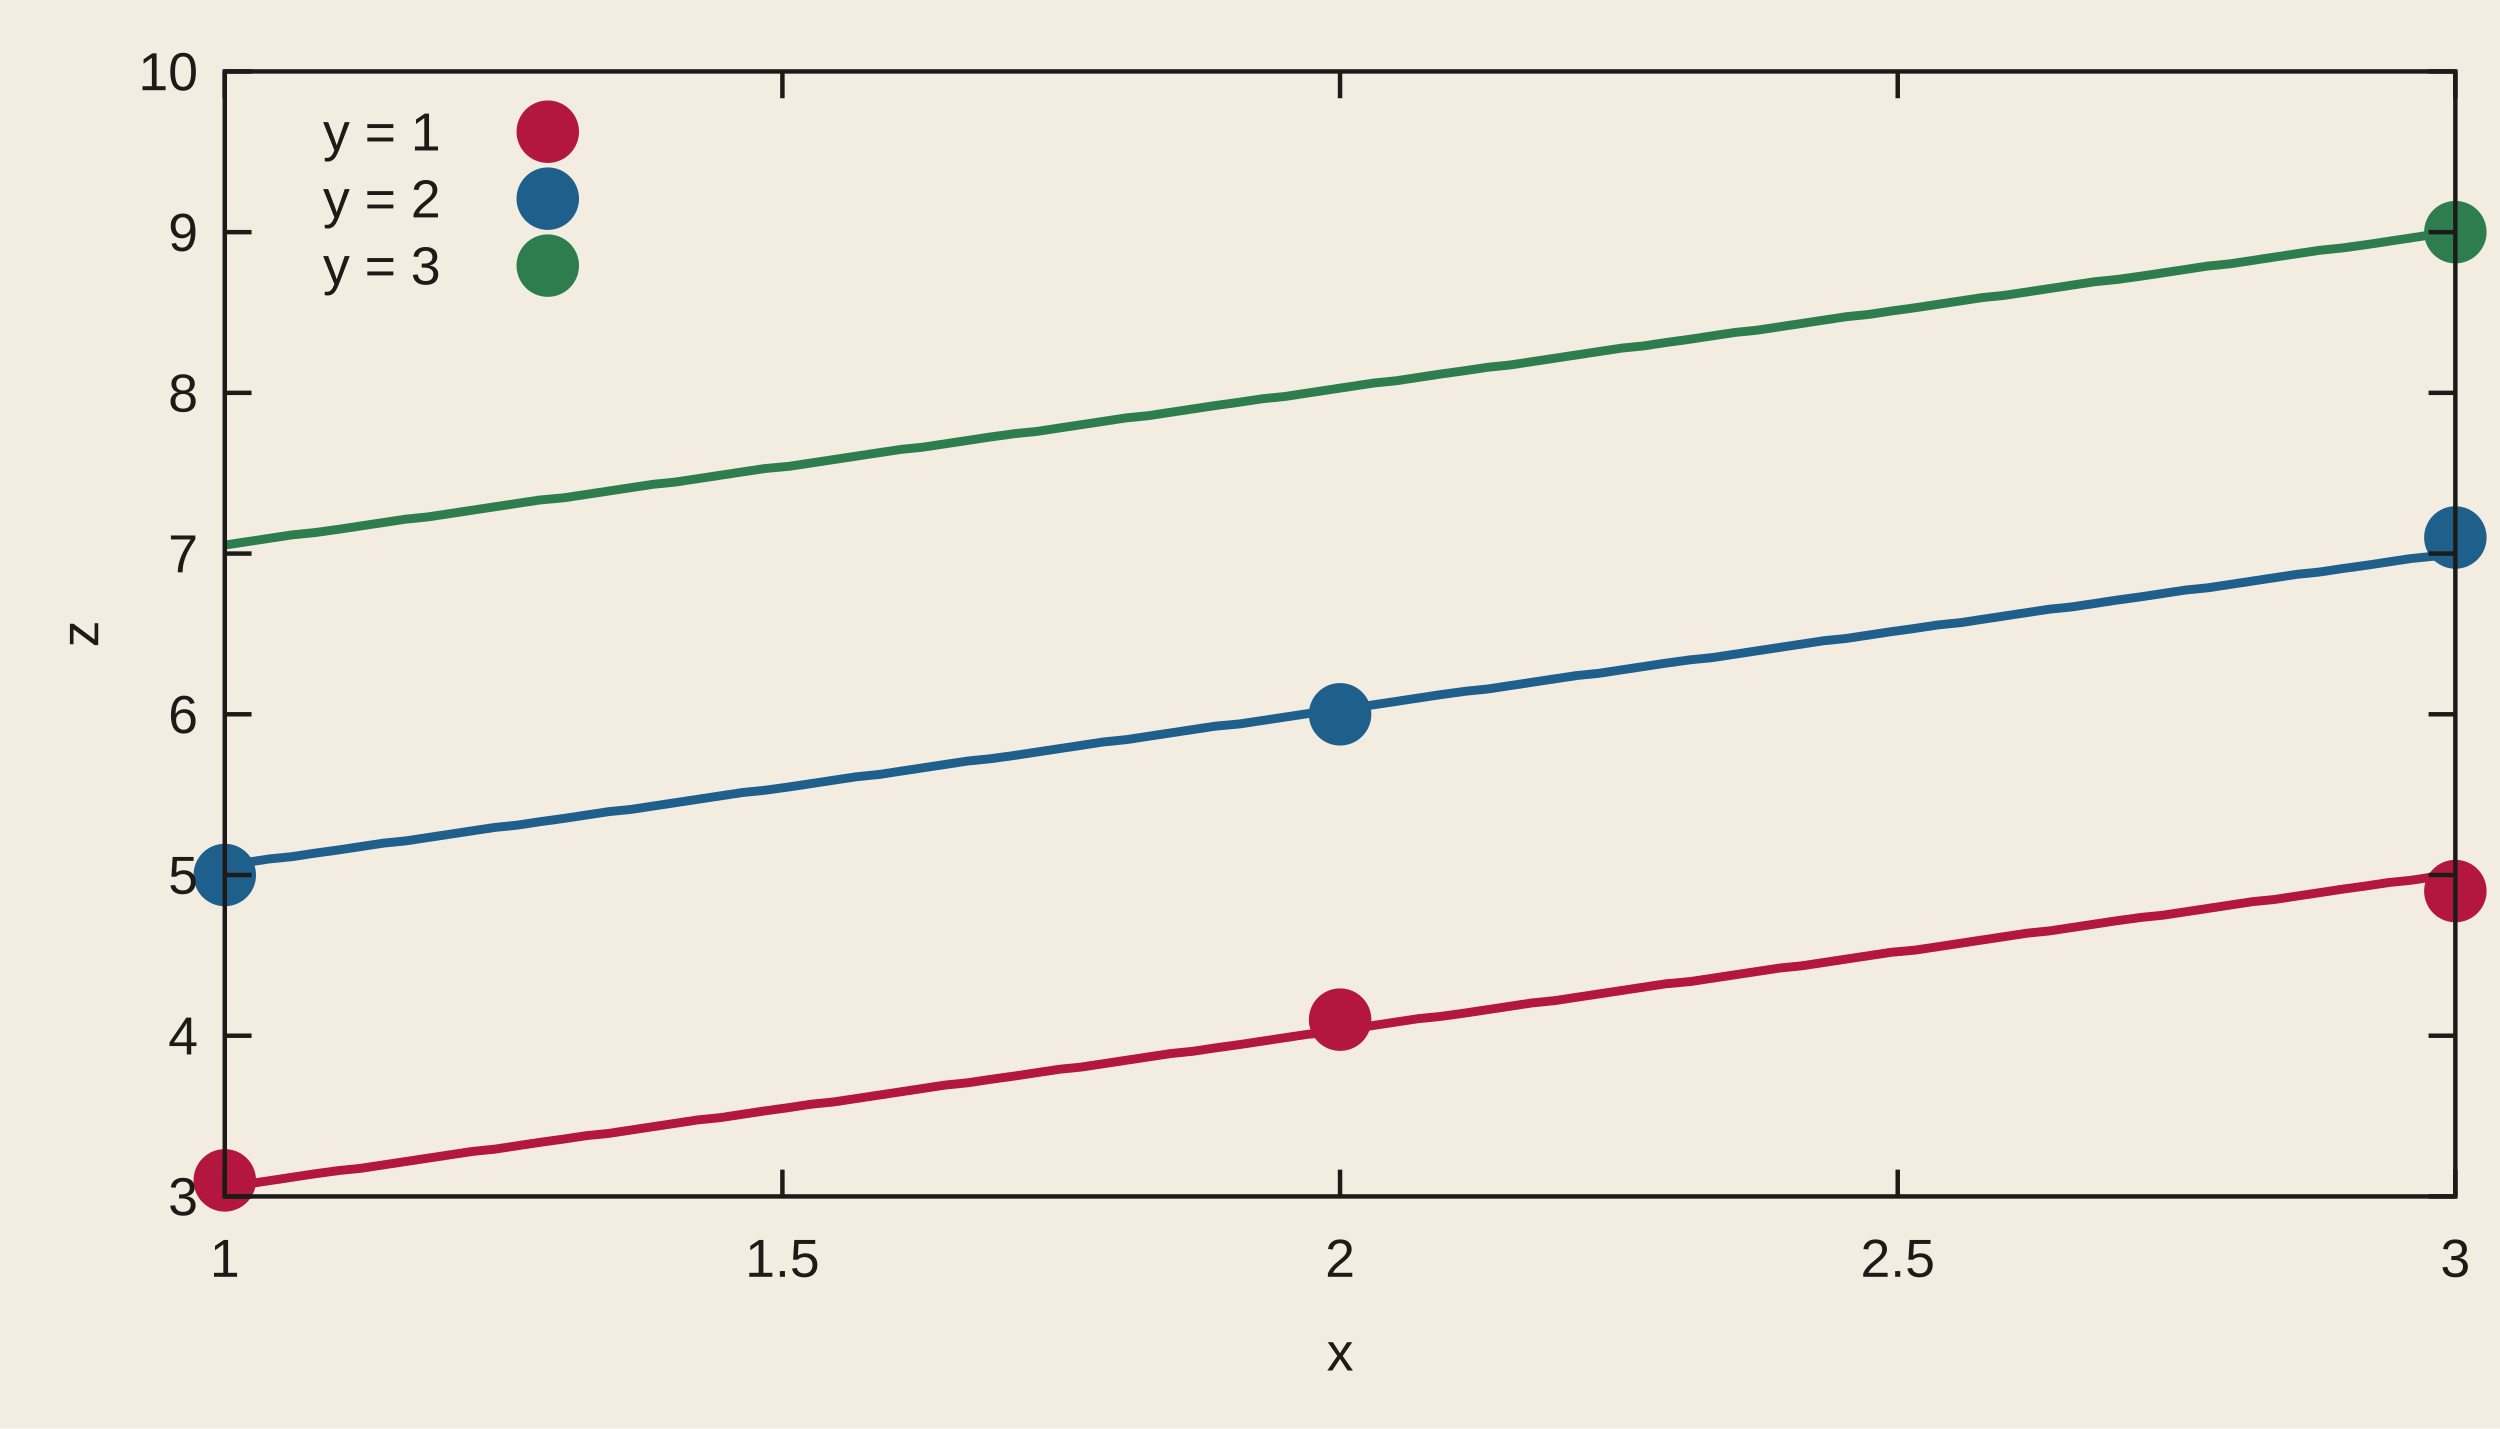
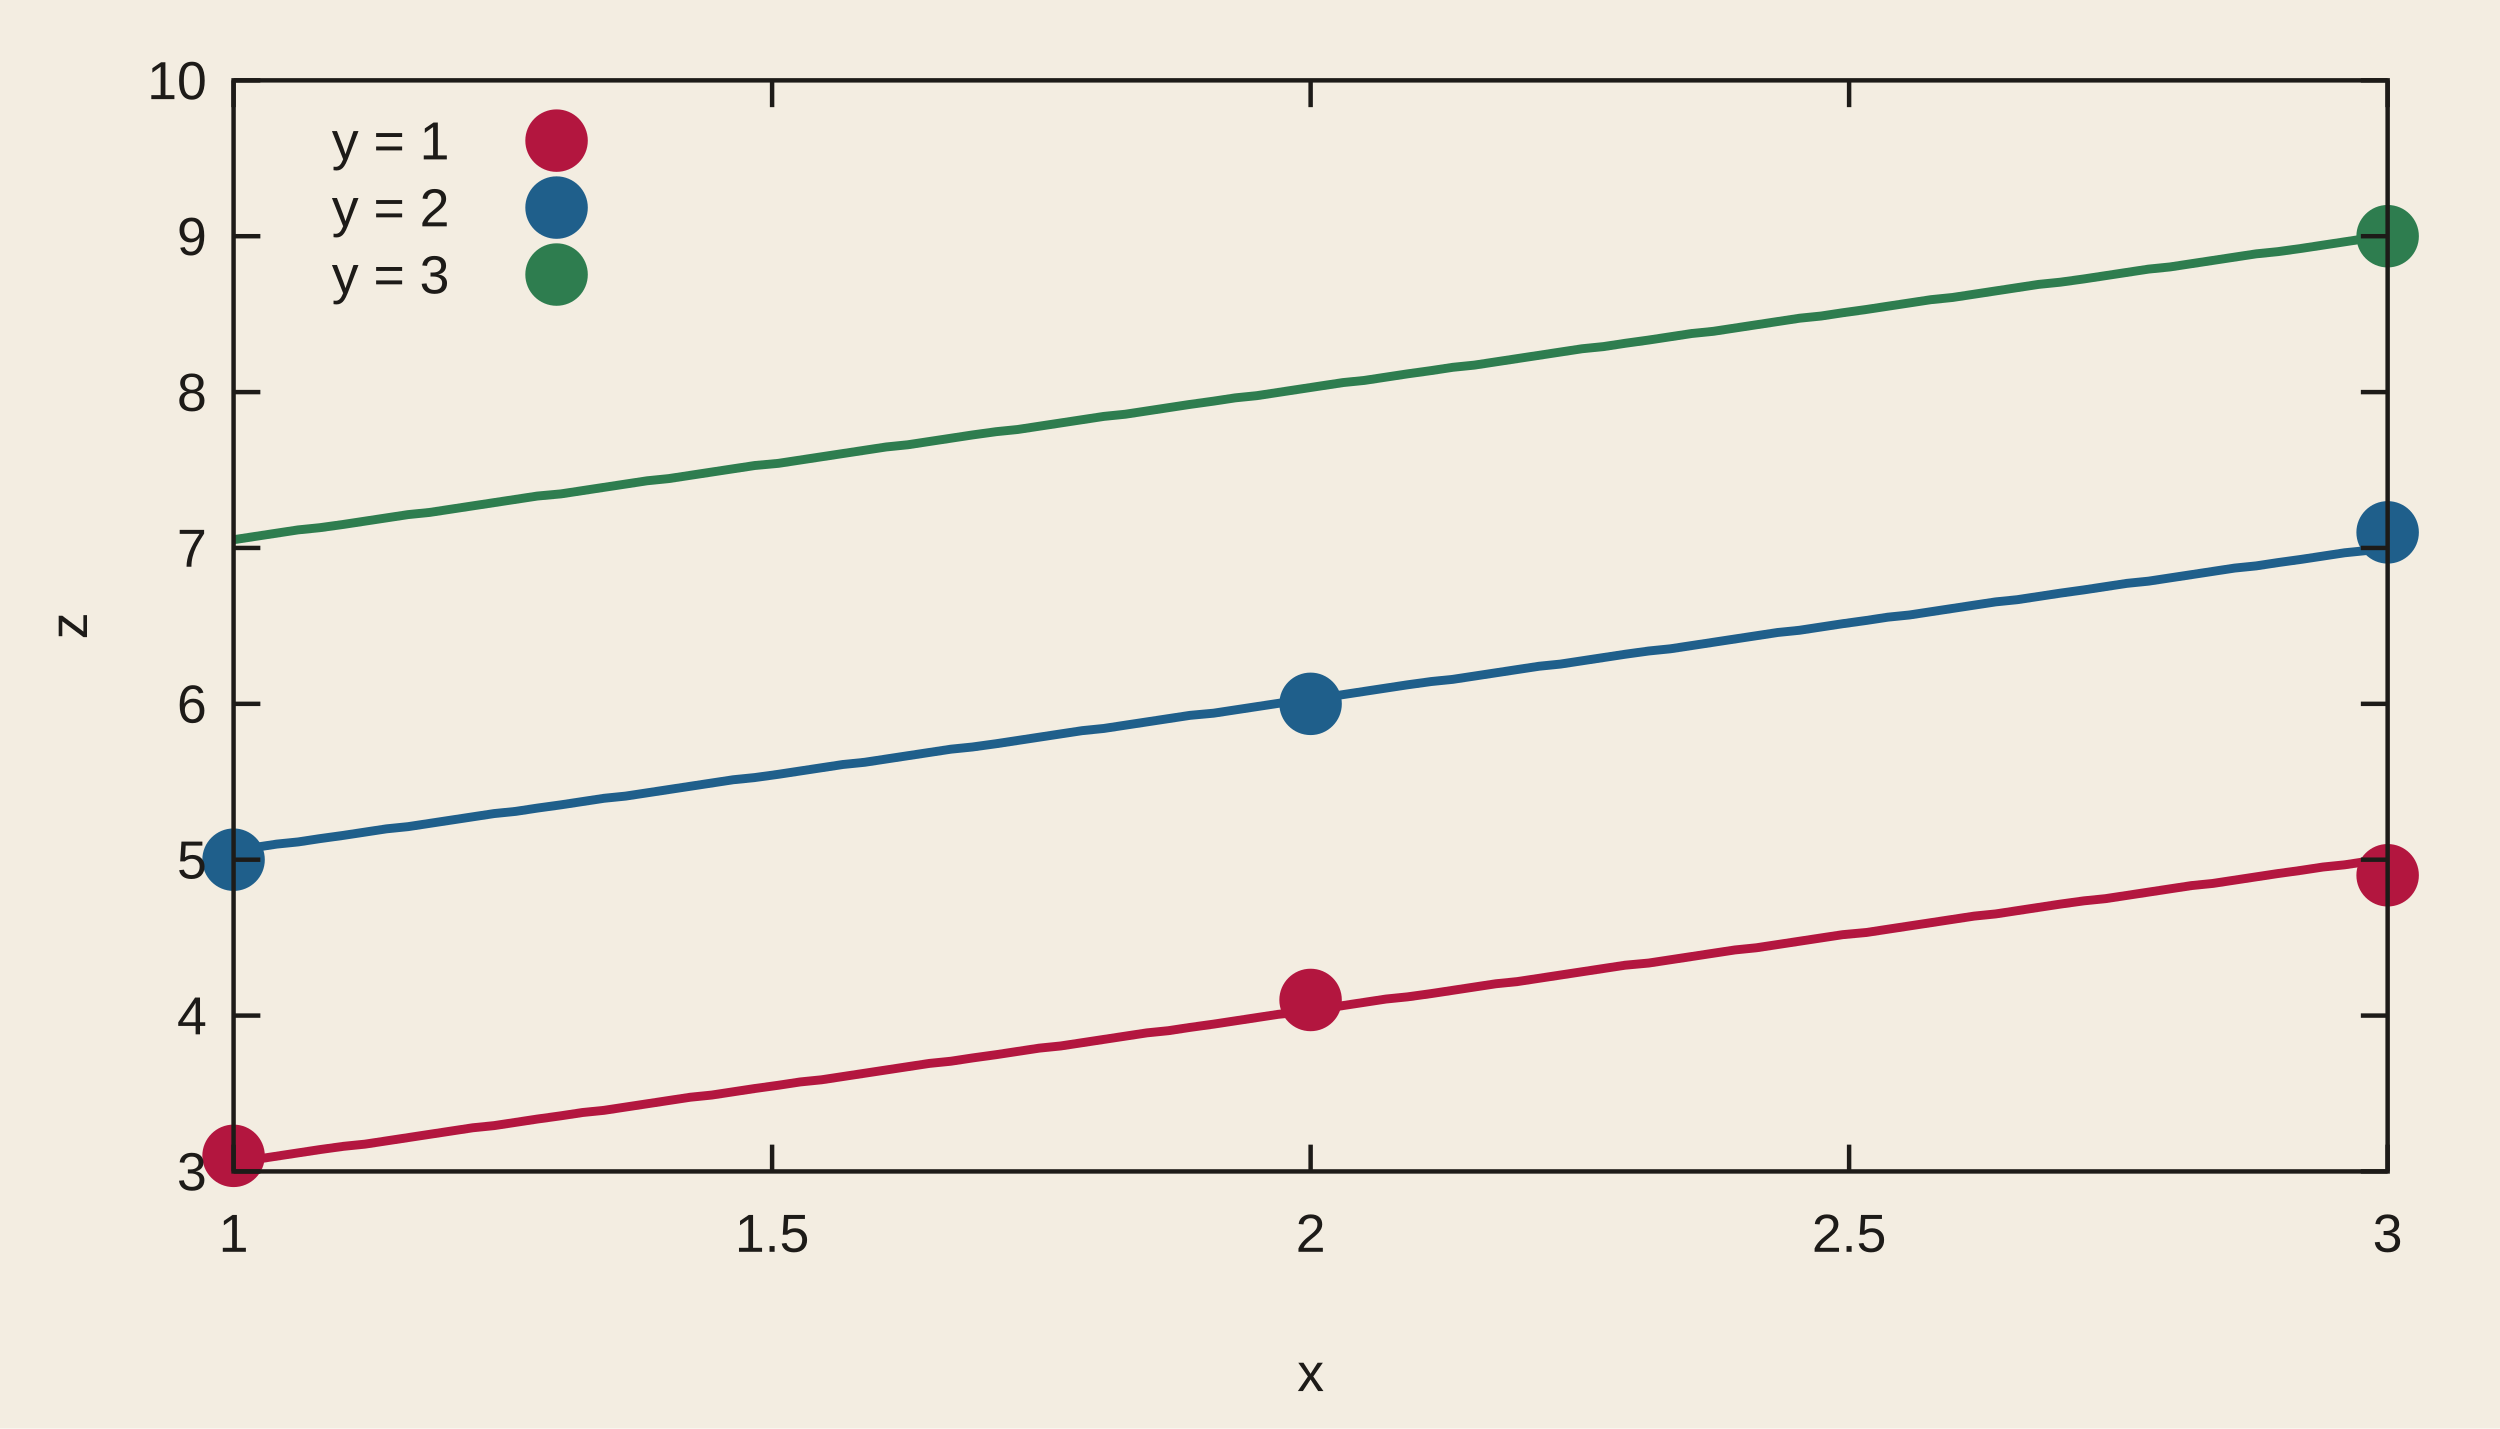
<svg xmlns="http://www.w3.org/2000/svg" width="560" height="320" viewBox="0 0 560 320" font-family="Arial,Helvetica,sans-serif" font-size="12" fill="#1d1b18" data-theme="washi" data-frame="#1d1b18" data-grid-color="#a69a85">
  <rect x="0" y="0" width="560" height="320" fill="#f3ede1" stroke="none" stroke-width="0" />
-   <g class="fs-axes" data-area="50.35 550 16 268" data-x="1e0 3e0" data-y="3e0 1e1" data-log="0 0" data-grid="0" data-font-size="12" data-xformat="%h" data-yformat="%h">
+   <g class="fs-axes" data-area="52.32 534.83 18 262.4" data-x="1e0 3e0" data-y="3e0 1e1" data-log="0 0" data-grid="0" data-font-size="12" data-xformat="%h" data-yformat="%h">
    <g class="fs-grid" display="none">
-       <polyline fill="none" stroke="#a69a85" stroke-width="0.5" stroke-dasharray="2,3" points="50.35,268 50.35,16" />
-       <polyline fill="none" stroke="#a69a85" stroke-width="0.5" stroke-dasharray="2,3" points="175.26,268 175.26,16" />
-       <polyline fill="none" stroke="#a69a85" stroke-width="0.5" stroke-dasharray="2,3" points="300.17,268 300.17,16" />
-       <polyline fill="none" stroke="#a69a85" stroke-width="0.5" stroke-dasharray="2,3" points="425.09,268 425.09,16" />
-       <polyline fill="none" stroke="#a69a85" stroke-width="0.5" stroke-dasharray="2,3" points="550,268 550,16" />
-       <polyline fill="none" stroke="#a69a85" stroke-width="0.5" stroke-dasharray="2,3" points="50.35,268 550,268" />
-       <polyline fill="none" stroke="#a69a85" stroke-width="0.5" stroke-dasharray="2,3" points="50.35,232 550,232" />
-       <polyline fill="none" stroke="#a69a85" stroke-width="0.5" stroke-dasharray="2,3" points="50.35,196 550,196" />
-       <polyline fill="none" stroke="#a69a85" stroke-width="0.5" stroke-dasharray="2,3" points="50.35,160 550,160" />
-       <polyline fill="none" stroke="#a69a85" stroke-width="0.5" stroke-dasharray="2,3" points="50.35,124 550,124" />
-       <polyline fill="none" stroke="#a69a85" stroke-width="0.5" stroke-dasharray="2,3" points="50.35,88 550,88" />
-       <polyline fill="none" stroke="#a69a85" stroke-width="0.5" stroke-dasharray="2,3" points="50.35,52 550,52" />
-       <polyline fill="none" stroke="#a69a85" stroke-width="0.5" stroke-dasharray="2,3" points="50.35,16 550,16" />
+       <polyline fill="none" stroke="#a69a85" stroke-width="0.5" stroke-dasharray="2,3" points="52.32,262.4 52.32,18" />
+       <polyline fill="none" stroke="#a69a85" stroke-width="0.5" stroke-dasharray="2,3" points="172.95,262.4 172.95,18" />
+       <polyline fill="none" stroke="#a69a85" stroke-width="0.5" stroke-dasharray="2,3" points="293.58,262.4 293.58,18" />
+       <polyline fill="none" stroke="#a69a85" stroke-width="0.5" stroke-dasharray="2,3" points="414.2,262.4 414.2,18" />
+       <polyline fill="none" stroke="#a69a85" stroke-width="0.5" stroke-dasharray="2,3" points="534.83,262.4 534.83,18" />
+       <polyline fill="none" stroke="#a69a85" stroke-width="0.5" stroke-dasharray="2,3" points="52.32,262.4 534.83,262.4" />
+       <polyline fill="none" stroke="#a69a85" stroke-width="0.5" stroke-dasharray="2,3" points="52.32,227.49 534.83,227.49" />
+       <polyline fill="none" stroke="#a69a85" stroke-width="0.5" stroke-dasharray="2,3" points="52.32,192.57 534.83,192.57" />
+       <polyline fill="none" stroke="#a69a85" stroke-width="0.5" stroke-dasharray="2,3" points="52.32,157.66 534.83,157.66" />
+       <polyline fill="none" stroke="#a69a85" stroke-width="0.5" stroke-dasharray="2,3" points="52.32,122.74 534.83,122.74" />
+       <polyline fill="none" stroke="#a69a85" stroke-width="0.5" stroke-dasharray="2,3" points="52.32,87.83 534.83,87.83" />
+       <polyline fill="none" stroke="#a69a85" stroke-width="0.5" stroke-dasharray="2,3" points="52.32,52.91 534.83,52.91" />
+       <polyline fill="none" stroke="#a69a85" stroke-width="0.5" stroke-dasharray="2,3" points="52.32,18 534.83,18" />
    </g>
-     <svg class="fs-plot" x="50.35" y="16" width="499.65" height="252" viewBox="0 0 1 1" preserveAspectRatio="none" overflow="hidden">
+     <svg class="fs-plot" x="52.32" y="18" width="482.51" height="244.4" viewBox="0 0 1 1" preserveAspectRatio="none" overflow="hidden">
      <g class="fs-series" data-series="1">
        <path class="fs-pts" data-pt="7" data-size="12.6" data-lw="1.4" data-color="#b3163f" fill="none" stroke="none" d="M0,0.986 M0.5,0.843 M1,0.729" />
      </g>
      <g class="fs-series" data-series="2">
        <path class="fs-pts" data-pt="7" data-size="12.6" data-lw="1.4" data-color="#1f5f8b" fill="none" stroke="none" d="M0,0.714 M0.5,0.571 M1,0.414" />
      </g>
      <g class="fs-series" data-series="3">
        <path class="fs-pts" data-pt="7" data-size="12.6" data-lw="1.4" data-color="#2e7d4f" fill="none" stroke="none" d="M1,0.143" />
      </g>
      <g class="fs-series" data-series="4">
        <polyline fill="none" stroke="#b3163f" stroke-width="2" stroke-linejoin="round" vector-effect="non-scaling-stroke" points="0,0.991 0.01,0.989 0.02,0.986 0.03,0.983 0.04,0.98 0.051,0.977 0.061,0.975 0.071,0.972 0.081,0.969 0.091,0.966 0.101,0.963 0.111,0.96 0.121,0.958 0.131,0.955 0.141,0.952 0.152,0.949 0.162,0.946 0.172,0.944 0.182,0.941 0.192,0.938 0.202,0.935 0.212,0.932 0.222,0.93 0.232,0.927 0.242,0.924 0.253,0.921 0.263,0.918 0.273,0.916 0.283,0.913 0.293,0.91 0.303,0.907 0.313,0.904 0.323,0.901 0.333,0.899 0.343,0.896 0.354,0.893 0.364,0.89 0.374,0.887 0.384,0.885 0.394,0.882 0.404,0.879 0.414,0.876 0.424,0.873 0.434,0.871 0.444,0.868 0.455,0.865 0.465,0.862 0.475,0.859 0.485,0.856 0.495,0.854 0.505,0.851 0.515,0.848 0.525,0.845 0.535,0.842 0.545,0.84 0.556,0.837 0.566,0.834 0.576,0.831 0.586,0.828 0.596,0.826 0.606,0.823 0.616,0.82 0.626,0.817 0.636,0.814 0.646,0.811 0.657,0.809 0.667,0.806 0.677,0.803 0.687,0.8 0.697,0.797 0.707,0.795 0.717,0.792 0.727,0.789 0.737,0.786 0.747,0.783 0.758,0.781 0.768,0.778 0.778,0.775 0.788,0.772 0.798,0.769 0.808,0.766 0.818,0.764 0.828,0.761 0.838,0.758 0.848,0.755 0.859,0.752 0.869,0.75 0.879,0.747 0.889,0.744 0.899,0.741 0.909,0.738 0.919,0.736 0.929,0.733 0.939,0.73 0.949,0.727 0.96,0.724 0.97,0.721 0.98,0.719 0.99,0.716 1,0.713" />
      </g>
      <g class="fs-series" data-series="5">
        <polyline fill="none" stroke="#1f5f8b" stroke-width="2" stroke-linejoin="round" vector-effect="non-scaling-stroke" points="0,0.706 0.01,0.703 0.02,0.7 0.03,0.698 0.04,0.695 0.051,0.692 0.061,0.689 0.071,0.686 0.081,0.684 0.091,0.681 0.101,0.678 0.111,0.675 0.121,0.672 0.131,0.67 0.141,0.667 0.152,0.664 0.162,0.661 0.172,0.658 0.182,0.656 0.192,0.653 0.202,0.65 0.212,0.647 0.222,0.644 0.232,0.641 0.242,0.639 0.253,0.636 0.263,0.633 0.273,0.63 0.283,0.627 0.293,0.625 0.303,0.622 0.313,0.619 0.323,0.616 0.333,0.613 0.343,0.611 0.354,0.608 0.364,0.605 0.374,0.602 0.384,0.599 0.394,0.596 0.404,0.594 0.414,0.591 0.424,0.588 0.434,0.585 0.444,0.582 0.455,0.58 0.465,0.577 0.475,0.574 0.485,0.571 0.495,0.568 0.505,0.566 0.515,0.563 0.525,0.56 0.535,0.557 0.545,0.554 0.556,0.551 0.566,0.549 0.576,0.546 0.586,0.543 0.596,0.54 0.606,0.537 0.616,0.535 0.626,0.532 0.636,0.529 0.646,0.526 0.657,0.523 0.667,0.521 0.677,0.518 0.687,0.515 0.697,0.512 0.707,0.509 0.717,0.506 0.727,0.504 0.737,0.501 0.747,0.498 0.758,0.495 0.768,0.492 0.778,0.49 0.788,0.487 0.798,0.484 0.808,0.481 0.818,0.478 0.828,0.476 0.838,0.473 0.848,0.47 0.859,0.467 0.869,0.464 0.879,0.461 0.889,0.459 0.899,0.456 0.909,0.453 0.919,0.45 0.929,0.447 0.939,0.445 0.949,0.442 0.96,0.439 0.97,0.436 0.98,0.433 0.99,0.431 1,0.428" />
      </g>
      <g class="fs-series" data-series="6">
        <polyline fill="none" stroke="#2e7d4f" stroke-width="2" stroke-linejoin="round" vector-effect="non-scaling-stroke" points="0,0.421 0.01,0.418 0.02,0.415 0.03,0.412 0.04,0.41 0.051,0.407 0.061,0.404 0.071,0.401 0.081,0.398 0.091,0.396 0.101,0.393 0.111,0.39 0.121,0.387 0.131,0.384 0.141,0.381 0.152,0.379 0.162,0.376 0.172,0.373 0.182,0.37 0.192,0.367 0.202,0.365 0.212,0.362 0.222,0.359 0.232,0.356 0.242,0.353 0.253,0.351 0.263,0.348 0.273,0.345 0.283,0.342 0.293,0.339 0.303,0.336 0.313,0.334 0.323,0.331 0.333,0.328 0.343,0.325 0.354,0.322 0.364,0.32 0.374,0.317 0.384,0.314 0.394,0.311 0.404,0.308 0.414,0.306 0.424,0.303 0.434,0.3 0.444,0.297 0.455,0.294 0.465,0.291 0.475,0.289 0.485,0.286 0.495,0.283 0.505,0.28 0.515,0.277 0.525,0.275 0.535,0.272 0.545,0.269 0.556,0.266 0.566,0.263 0.576,0.261 0.586,0.258 0.596,0.255 0.606,0.252 0.616,0.249 0.626,0.246 0.636,0.244 0.646,0.241 0.657,0.238 0.667,0.235 0.677,0.232 0.687,0.23 0.697,0.227 0.707,0.224 0.717,0.221 0.727,0.218 0.737,0.216 0.747,0.213 0.758,0.21 0.768,0.207 0.778,0.204 0.788,0.201 0.798,0.199 0.808,0.196 0.818,0.193 0.828,0.19 0.838,0.187 0.848,0.185 0.859,0.182 0.869,0.179 0.879,0.176 0.889,0.173 0.899,0.171 0.909,0.168 0.919,0.165 0.929,0.162 0.939,0.159 0.949,0.157 0.96,0.154 0.97,0.151 0.98,0.148 0.99,0.145 1,0.142" />
      </g>
    </svg>
-     <svg class="fs-marks" x="50.35" y="16" width="499.65" height="252" viewBox="0 0 499.65 252" overflow="visible">
-       <path data-series="1" fill="#b3163f" stroke="#b3163f" stroke-width="1.4" d="M-6.3,248.4A6.3,6.3 0 1 0 6.3,248.4A6.3,6.3 0 1 0 -6.3,248.4ZM243.53,212.4A6.3,6.3 0 1 0 256.13,212.4A6.3,6.3 0 1 0 243.53,212.4ZM493.35,183.6A6.3,6.3 0 1 0 505.95,183.6A6.3,6.3 0 1 0 493.35,183.6Z" />
-       <path data-series="2" fill="#1f5f8b" stroke="#1f5f8b" stroke-width="1.4" d="M-6.3,180A6.3,6.3 0 1 0 6.3,180A6.3,6.3 0 1 0 -6.3,180ZM243.53,144A6.3,6.3 0 1 0 256.13,144A6.3,6.3 0 1 0 243.53,144ZM493.35,104.4A6.3,6.3 0 1 0 505.95,104.4A6.3,6.3 0 1 0 493.35,104.4Z" />
-       <path data-series="3" fill="#2e7d4f" stroke="#2e7d4f" stroke-width="1.4" d="M493.35,36A6.3,6.3 0 1 0 505.95,36A6.3,6.3 0 1 0 493.35,36Z" />
+     <svg class="fs-marks" x="52.32" y="18" width="482.51" height="244.4" viewBox="0 0 482.51 244.4" overflow="visible">
+       <path data-series="1" fill="#b3163f" stroke="#b3163f" stroke-width="1.4" d="M-6.3,240.91A6.3,6.3 0 1 0 6.3,240.91A6.3,6.3 0 1 0 -6.3,240.91ZM234.95,205.99A6.3,6.3 0 1 0 247.55,205.99A6.3,6.3 0 1 0 234.95,205.99ZM476.21,178.06A6.3,6.3 0 1 0 488.81,178.06A6.3,6.3 0 1 0 476.21,178.06Z" />
+       <path data-series="2" fill="#1f5f8b" stroke="#1f5f8b" stroke-width="1.4" d="M-6.3,174.57A6.3,6.3 0 1 0 6.3,174.57A6.3,6.3 0 1 0 -6.3,174.57ZM234.95,139.66A6.3,6.3 0 1 0 247.55,139.66A6.3,6.3 0 1 0 234.95,139.66ZM476.21,101.25A6.3,6.3 0 1 0 488.81,101.25A6.3,6.3 0 1 0 476.21,101.25Z" />
+       <path data-series="3" fill="#2e7d4f" stroke="#2e7d4f" stroke-width="1.4" d="M476.21,34.91A6.3,6.3 0 1 0 488.81,34.91A6.3,6.3 0 1 0 476.21,34.91Z" />
    </svg>
-     <rect x="50.35" y="16" width="499.65" height="252" fill="none" stroke="#1d1b18" stroke-width="1" />
+     <rect x="52.32" y="18" width="482.51" height="244.4" fill="none" stroke="#1d1b18" stroke-width="1" />
    <g class="fs-xticks">
-       <polyline fill="none" stroke="#1d1b18" stroke-width="1" points="50.35,268 50.35,262" />
-       <polyline fill="none" stroke="#1d1b18" stroke-width="1" points="50.35,16 50.35,22" />
-       <text x="50.35" y="286" text-anchor="middle">1</text>
-       <polyline fill="none" stroke="#1d1b18" stroke-width="1" points="175.26,268 175.26,262" />
-       <polyline fill="none" stroke="#1d1b18" stroke-width="1" points="175.26,16 175.26,22" />
-       <text x="175.26" y="286" text-anchor="middle">1.5</text>
-       <polyline fill="none" stroke="#1d1b18" stroke-width="1" points="300.17,268 300.17,262" />
-       <polyline fill="none" stroke="#1d1b18" stroke-width="1" points="300.17,16 300.17,22" />
-       <text x="300.17" y="286" text-anchor="middle">2</text>
-       <polyline fill="none" stroke="#1d1b18" stroke-width="1" points="425.09,268 425.09,262" />
-       <polyline fill="none" stroke="#1d1b18" stroke-width="1" points="425.09,16 425.09,22" />
-       <text x="425.09" y="286" text-anchor="middle">2.5</text>
-       <polyline fill="none" stroke="#1d1b18" stroke-width="1" points="550,268 550,262" />
-       <polyline fill="none" stroke="#1d1b18" stroke-width="1" points="550,16 550,22" />
-       <text x="550" y="286" text-anchor="middle">3</text>
+       <polyline fill="none" stroke="#1d1b18" stroke-width="1" points="52.32,262.4 52.32,256.4" />
+       <polyline fill="none" stroke="#1d1b18" stroke-width="1" points="52.32,18 52.32,24" />
+       <text x="52.32" y="280.4" text-anchor="middle">1</text>
+       <polyline fill="none" stroke="#1d1b18" stroke-width="1" points="172.95,262.4 172.95,256.4" />
+       <polyline fill="none" stroke="#1d1b18" stroke-width="1" points="172.95,18 172.95,24" />
+       <text x="172.95" y="280.4" text-anchor="middle">1.5</text>
+       <polyline fill="none" stroke="#1d1b18" stroke-width="1" points="293.58,262.4 293.58,256.4" />
+       <polyline fill="none" stroke="#1d1b18" stroke-width="1" points="293.58,18 293.58,24" />
+       <text x="293.58" y="280.4" text-anchor="middle">2</text>
+       <polyline fill="none" stroke="#1d1b18" stroke-width="1" points="414.2,262.4 414.2,256.4" />
+       <polyline fill="none" stroke="#1d1b18" stroke-width="1" points="414.2,18 414.2,24" />
+       <text x="414.2" y="280.4" text-anchor="middle">2.5</text>
+       <polyline fill="none" stroke="#1d1b18" stroke-width="1" points="534.83,262.4 534.83,256.4" />
+       <polyline fill="none" stroke="#1d1b18" stroke-width="1" points="534.83,18 534.83,24" />
+       <text x="534.83" y="280.4" text-anchor="middle">3</text>
    </g>
    <g class="fs-yticks">
-       <polyline fill="none" stroke="#1d1b18" stroke-width="1" points="50.35,268 56.35,268" />
-       <polyline fill="none" stroke="#1d1b18" stroke-width="1" points="550,268 544,268" />
-       <text x="44.35" y="272.2" text-anchor="end">3</text>
-       <polyline fill="none" stroke="#1d1b18" stroke-width="1" points="50.35,232 56.35,232" />
-       <polyline fill="none" stroke="#1d1b18" stroke-width="1" points="550,232 544,232" />
-       <text x="44.35" y="236.2" text-anchor="end">4</text>
-       <polyline fill="none" stroke="#1d1b18" stroke-width="1" points="50.35,196 56.35,196" />
-       <polyline fill="none" stroke="#1d1b18" stroke-width="1" points="550,196 544,196" />
-       <text x="44.35" y="200.2" text-anchor="end">5</text>
-       <polyline fill="none" stroke="#1d1b18" stroke-width="1" points="50.35,160 56.35,160" />
-       <polyline fill="none" stroke="#1d1b18" stroke-width="1" points="550,160 544,160" />
-       <text x="44.35" y="164.2" text-anchor="end">6</text>
-       <polyline fill="none" stroke="#1d1b18" stroke-width="1" points="50.35,124 56.35,124" />
-       <polyline fill="none" stroke="#1d1b18" stroke-width="1" points="550,124 544,124" />
-       <text x="44.35" y="128.2" text-anchor="end">7</text>
-       <polyline fill="none" stroke="#1d1b18" stroke-width="1" points="50.35,88 56.35,88" />
-       <polyline fill="none" stroke="#1d1b18" stroke-width="1" points="550,88 544,88" />
-       <text x="44.35" y="92.2" text-anchor="end">8</text>
-       <polyline fill="none" stroke="#1d1b18" stroke-width="1" points="50.35,52 56.35,52" />
-       <polyline fill="none" stroke="#1d1b18" stroke-width="1" points="550,52 544,52" />
-       <text x="44.35" y="56.2" text-anchor="end">9</text>
-       <polyline fill="none" stroke="#1d1b18" stroke-width="1" points="50.35,16 56.35,16" />
-       <polyline fill="none" stroke="#1d1b18" stroke-width="1" points="550,16 544,16" />
-       <text x="44.35" y="20.2" text-anchor="end">10</text>
+       <polyline fill="none" stroke="#1d1b18" stroke-width="1" points="52.32,262.4 58.32,262.4" />
+       <polyline fill="none" stroke="#1d1b18" stroke-width="1" points="534.83,262.4 528.83,262.4" />
+       <text x="46.32" y="266.6" text-anchor="end">3</text>
+       <polyline fill="none" stroke="#1d1b18" stroke-width="1" points="52.32,227.49 58.32,227.49" />
+       <polyline fill="none" stroke="#1d1b18" stroke-width="1" points="534.83,227.49 528.83,227.49" />
+       <text x="46.32" y="231.69" text-anchor="end">4</text>
+       <polyline fill="none" stroke="#1d1b18" stroke-width="1" points="52.32,192.57 58.32,192.57" />
+       <polyline fill="none" stroke="#1d1b18" stroke-width="1" points="534.83,192.57 528.83,192.57" />
+       <text x="46.32" y="196.77" text-anchor="end">5</text>
+       <polyline fill="none" stroke="#1d1b18" stroke-width="1" points="52.32,157.66 58.32,157.66" />
+       <polyline fill="none" stroke="#1d1b18" stroke-width="1" points="534.83,157.66 528.83,157.66" />
+       <text x="46.32" y="161.86" text-anchor="end">6</text>
+       <polyline fill="none" stroke="#1d1b18" stroke-width="1" points="52.32,122.74 58.32,122.74" />
+       <polyline fill="none" stroke="#1d1b18" stroke-width="1" points="534.83,122.74 528.83,122.74" />
+       <text x="46.32" y="126.94" text-anchor="end">7</text>
+       <polyline fill="none" stroke="#1d1b18" stroke-width="1" points="52.32,87.83 58.32,87.83" />
+       <polyline fill="none" stroke="#1d1b18" stroke-width="1" points="534.83,87.83 528.83,87.83" />
+       <text x="46.32" y="92.03" text-anchor="end">8</text>
+       <polyline fill="none" stroke="#1d1b18" stroke-width="1" points="52.32,52.91 58.32,52.91" />
+       <polyline fill="none" stroke="#1d1b18" stroke-width="1" points="534.83,52.91 528.83,52.91" />
+       <text x="46.32" y="57.11" text-anchor="end">9</text>
+       <polyline fill="none" stroke="#1d1b18" stroke-width="1" points="52.32,18 58.32,18" />
+       <polyline fill="none" stroke="#1d1b18" stroke-width="1" points="534.83,18 528.83,18" />
+       <text x="46.32" y="22.2" text-anchor="end">10</text>
    </g>
-     <text x="300.17" y="307" text-anchor="middle">x</text>
-     <text x="22" y="142" text-anchor="middle" transform="rotate(-90 22 142)">z</text>
+     <text x="293.58" y="311.6" text-anchor="middle">x</text>
+     <text x="19.49" y="140.2" text-anchor="middle" transform="rotate(-90 19.49 140.2)">z</text>
    <g class="fs-key-entry" data-series="1">
-       <path fill="#b3163f" stroke="#b3163f" stroke-width="1.4" d="M116.4,29.5A6.3,6.3 0 1 0 129,29.5A6.3,6.3 0 1 0 116.4,29.5Z" />
-       <text x="98.7" y="33.7" text-anchor="end">y = 1</text>
+       <path fill="#b3163f" stroke="#b3163f" stroke-width="1.4" d="M118.37,31.5A6.3,6.3 0 1 0 130.97,31.5A6.3,6.3 0 1 0 118.37,31.5Z" />
+       <text x="100.67" y="35.7" text-anchor="end">y = 1</text>
    </g>
    <g class="fs-key-entry" data-series="2">
-       <path fill="#1f5f8b" stroke="#1f5f8b" stroke-width="1.4" d="M116.4,44.5A6.3,6.3 0 1 0 129,44.5A6.3,6.3 0 1 0 116.4,44.5Z" />
-       <text x="98.7" y="48.7" text-anchor="end">y = 2</text>
+       <path fill="#1f5f8b" stroke="#1f5f8b" stroke-width="1.4" d="M118.37,46.5A6.3,6.3 0 1 0 130.97,46.5A6.3,6.3 0 1 0 118.37,46.5Z" />
+       <text x="100.67" y="50.7" text-anchor="end">y = 2</text>
    </g>
    <g class="fs-key-entry" data-series="3">
-       <path fill="#2e7d4f" stroke="#2e7d4f" stroke-width="1.4" d="M116.4,59.5A6.3,6.3 0 1 0 129,59.5A6.3,6.3 0 1 0 116.4,59.5Z" />
-       <text x="98.7" y="63.7" text-anchor="end">y = 3</text>
+       <path fill="#2e7d4f" stroke="#2e7d4f" stroke-width="1.4" d="M118.37,61.5A6.3,6.3 0 1 0 130.97,61.5A6.3,6.3 0 1 0 118.37,61.5Z" />
+       <text x="100.67" y="65.7" text-anchor="end">y = 3</text>
    </g>
  </g>
</svg>
